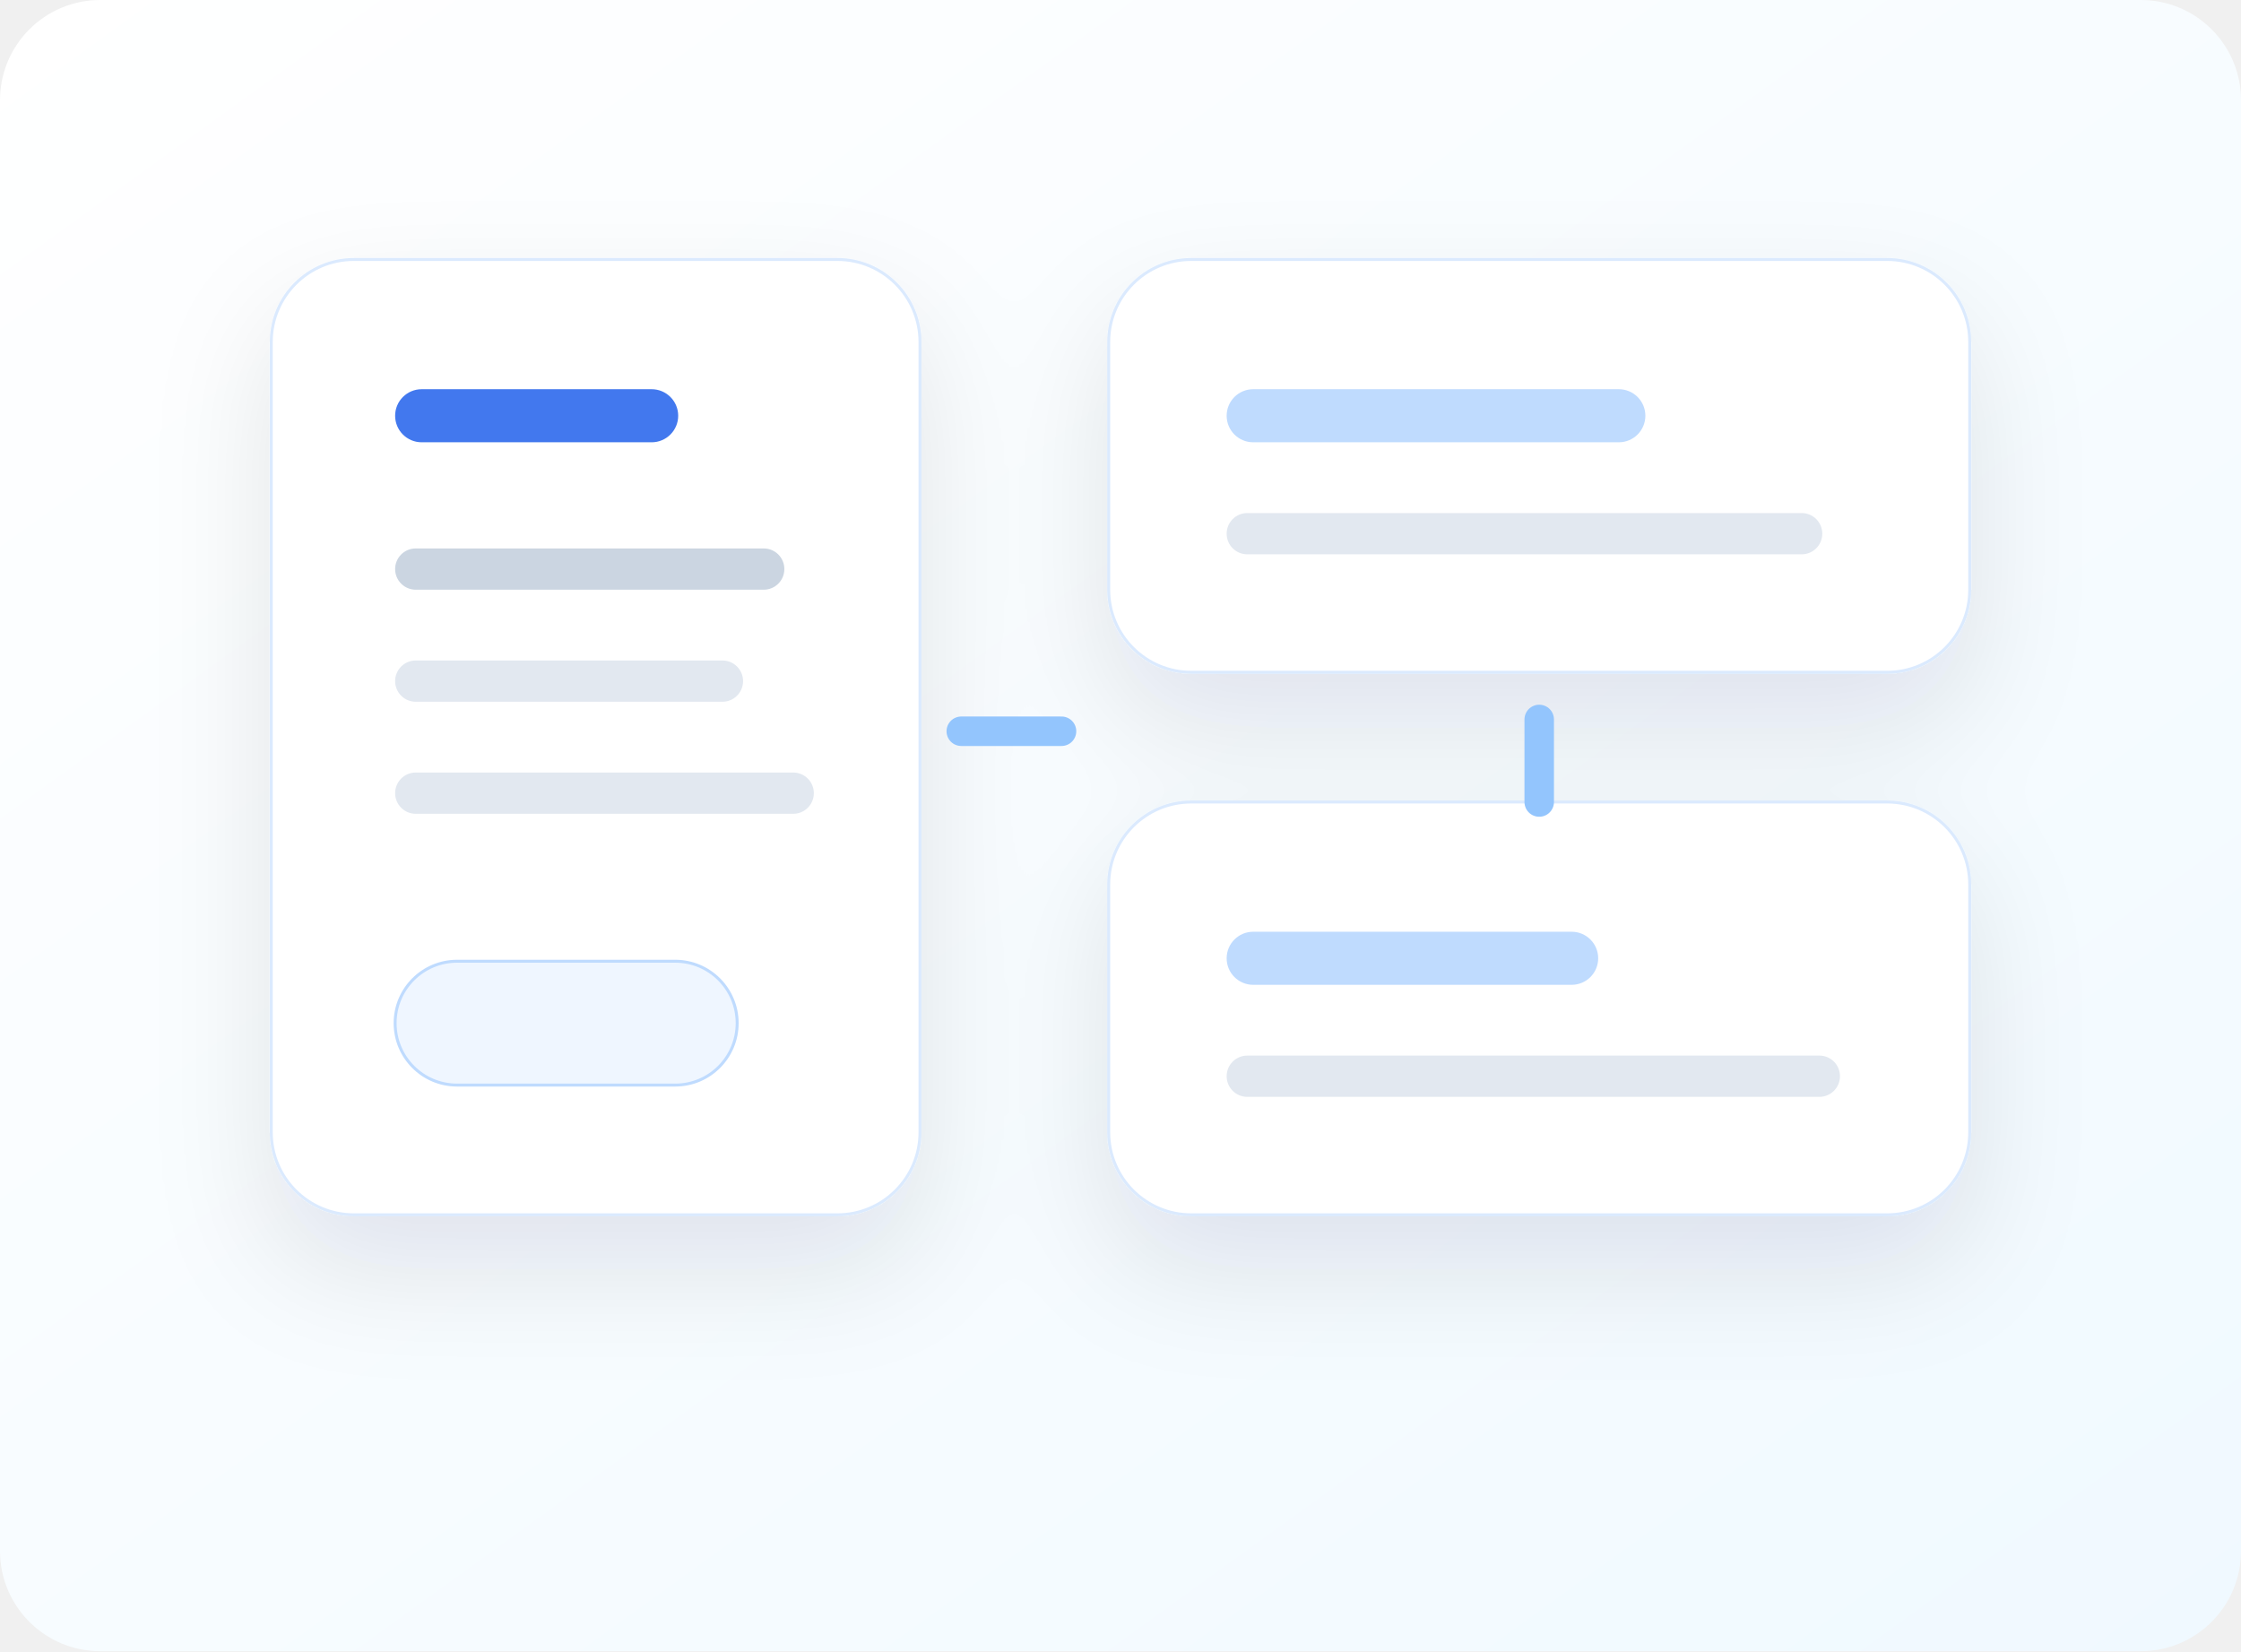
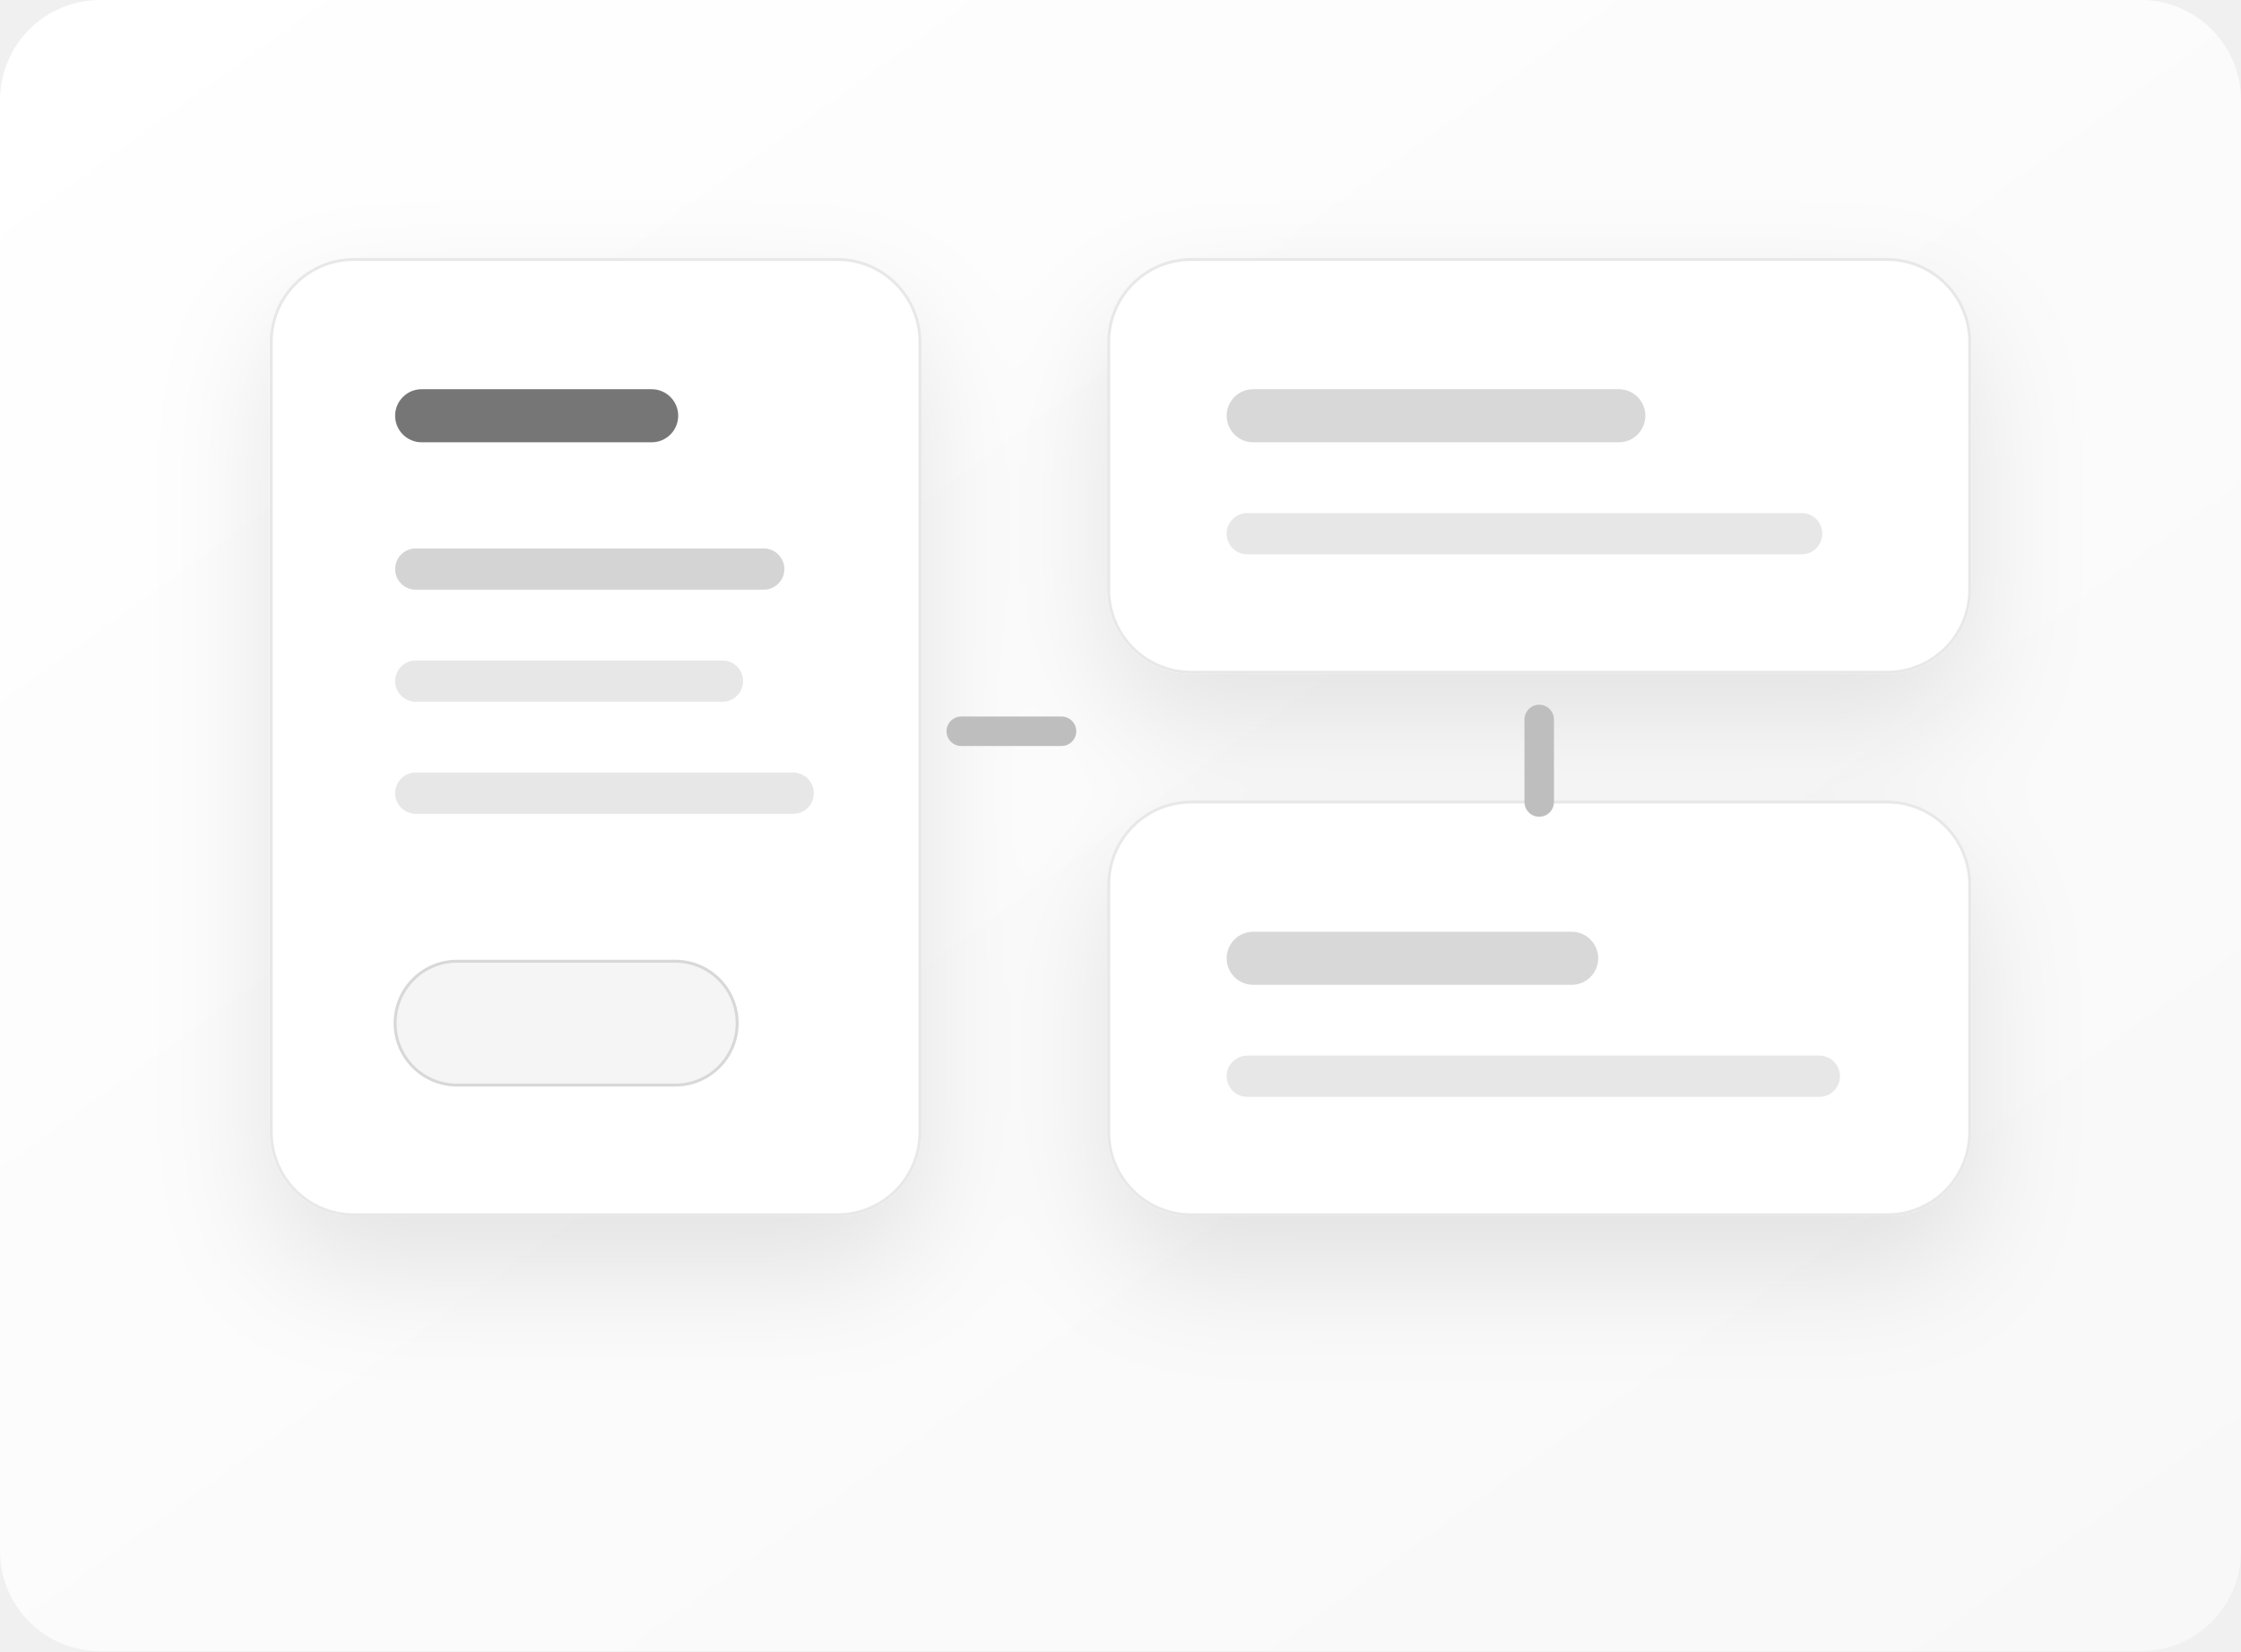
<svg xmlns="http://www.w3.org/2000/svg" width="760" height="560" viewBox="0 0 760 560" role="img" aria-label="제작 범위 정리 이미지">
  <defs>
    <linearGradient id="bg" x1="0" x2="1" y1="0" y2="1">
      <stop offset="0" stop-color="#ffffff" />
-       <stop offset="1" stop-color="#f0f9ff" />
+       <stop offset="1" stop-color="#f8f8f8" />
    </linearGradient>
    <filter id="s" x="-20%" y="-20%" width="140%" height="150%">
-       <feDropShadow dx="0" dy="18" stdDeviation="20" flood-color="#0f172a" flood-opacity="0.1" />
+       <feDropShadow dx="0" dy="18" stdDeviation="20" flood-color="#171717" flood-opacity="0.1" />
    </filter>
  </defs>
  <rect width="760" height="560" rx="34" fill="url(#bg)" />
  <g filter="url(#s)">
-     <rect x="92" y="88" width="220" height="324" rx="28" fill="#ffffff" stroke="#dbeafe" />
-     <rect x="134" y="132" width="96" height="18" rx="9" fill="#2563eb" opacity="0.86" />
-     <rect x="134" y="186" width="132" height="14" rx="7" fill="#cbd5e1" />
-     <rect x="134" y="224" width="118" height="14" rx="7" fill="#e2e8f0" />
-     <rect x="134" y="262" width="142" height="14" rx="7" fill="#e2e8f0" />
-     <rect x="134" y="326" width="116" height="42" rx="21" fill="#eff6ff" stroke="#bfdbfe" />
-     <rect x="376" y="88" width="292" height="140" rx="28" fill="#ffffff" stroke="#dbeafe" />
-     <rect x="416" y="132" width="142" height="18" rx="9" fill="#bfdbfe" />
-     <rect x="416" y="174" width="202" height="14" rx="7" fill="#e2e8f0" />
-     <rect x="376" y="272" width="292" height="140" rx="28" fill="#ffffff" stroke="#dbeafe" />
-     <rect x="416" y="316" width="126" height="18" rx="9" fill="#bfdbfe" />
-     <rect x="416" y="358" width="208" height="14" rx="7" fill="#e2e8f0" />
+     <rect x="92" y="88" width="220" height="324" rx="28" fill="#ffffff" stroke="#e8e8e8" />
+     <rect x="134" y="132" width="96" height="18" rx="9" fill="#606060" opacity="0.86" />
+     <rect x="134" y="186" width="132" height="14" rx="7" fill="#d4d4d4" />
+     <rect x="134" y="224" width="118" height="14" rx="7" fill="#e7e7e7" />
+     <rect x="134" y="262" width="142" height="14" rx="7" fill="#e7e7e7" />
+     <rect x="134" y="326" width="116" height="42" rx="21" fill="#f5f5f5" stroke="#d8d8d8" />
+     <rect x="376" y="88" width="292" height="140" rx="28" fill="#ffffff" stroke="#e8e8e8" />
+     <rect x="416" y="132" width="142" height="18" rx="9" fill="#d8d8d8" />
+     <rect x="416" y="174" width="202" height="14" rx="7" fill="#e7e7e7" />
+     <rect x="376" y="272" width="292" height="140" rx="28" fill="#ffffff" stroke="#e8e8e8" />
+     <rect x="416" y="316" width="126" height="18" rx="9" fill="#d8d8d8" />
+     <rect x="416" y="358" width="208" height="14" rx="7" fill="#e7e7e7" />
  </g>
-   <path d="M326 248h34" stroke="#93c5fd" stroke-width="10" stroke-linecap="round" />
-   <path d="M522 244v28" stroke="#93c5fd" stroke-width="10" stroke-linecap="round" />
+   <path d="M326 248h34" stroke="#bebebe" stroke-width="10" stroke-linecap="round" />
+   <path d="M522 244v28" stroke="#bebebe" stroke-width="10" stroke-linecap="round" />
</svg>
